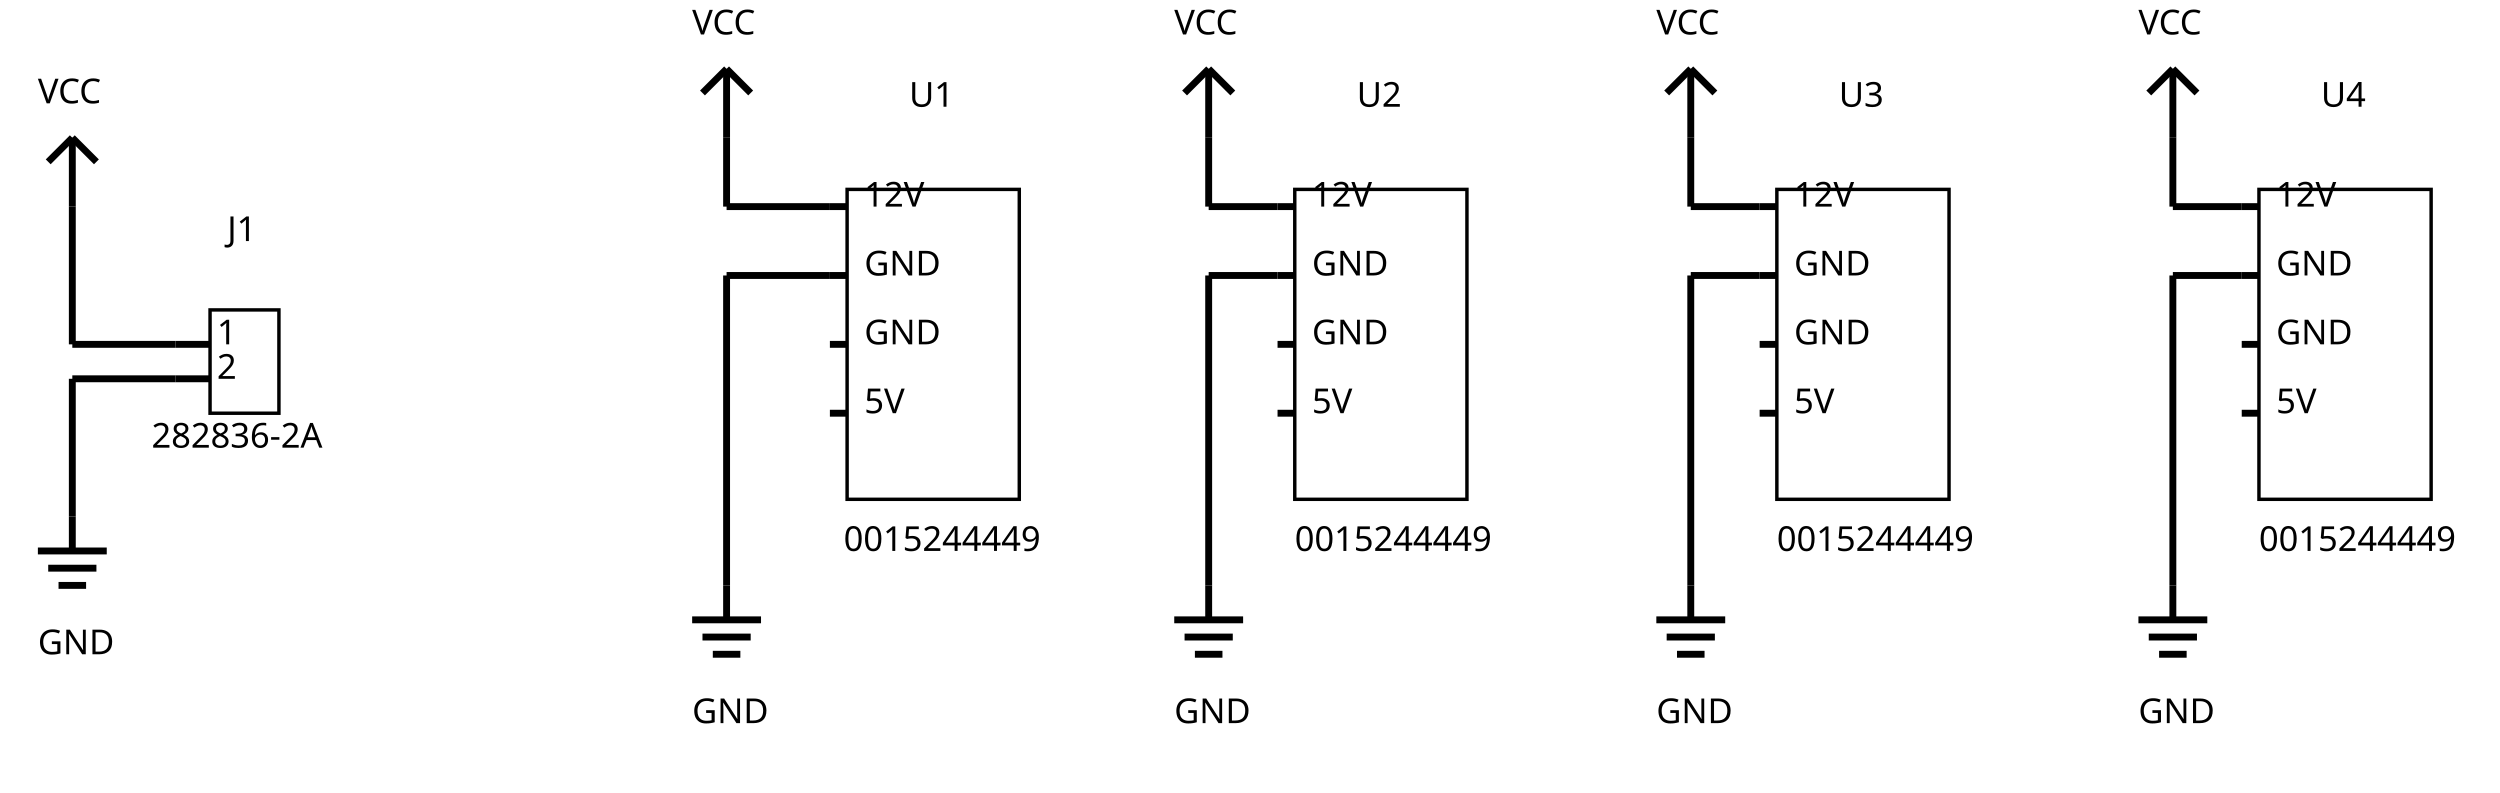
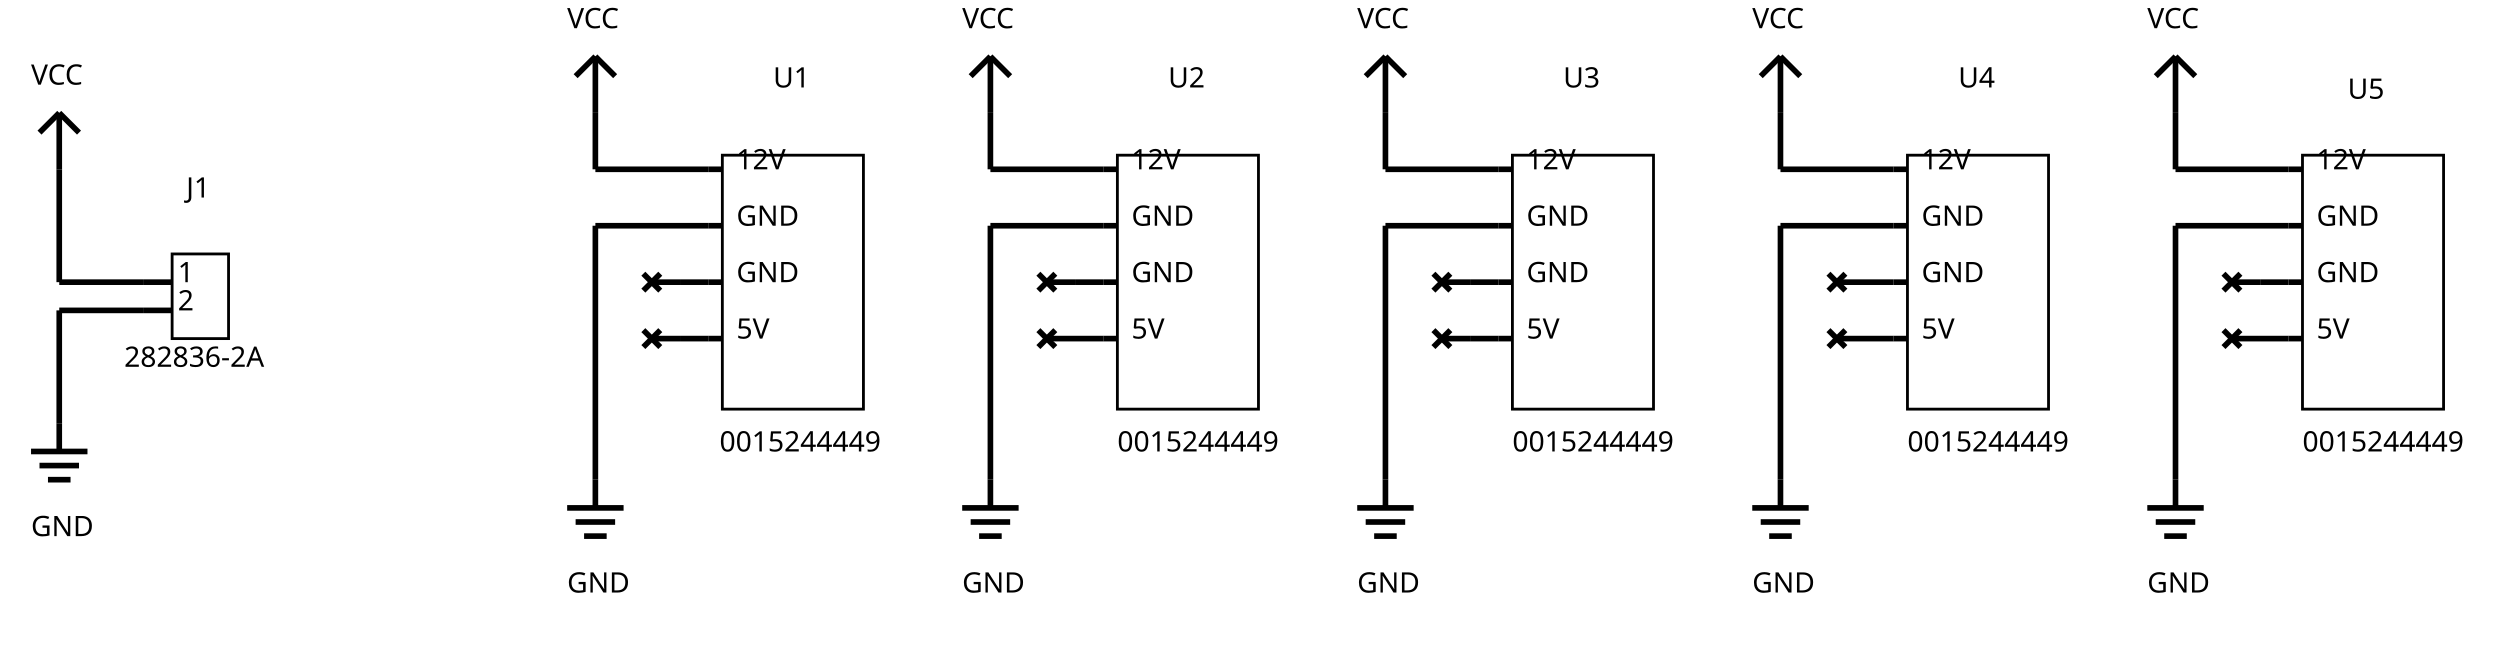
- <svg xmlns="http://www.w3.org/2000/svg" width="726" height="230" x="0" y="0">
+ <svg xmlns="http://www.w3.org/2000/svg" width="886" height="230" x="0" y="0">
+   <text x="554" y="31" font-size="10" font-family="sans-serif" text-anchor="start" alignment-baseline="hanging">U3</text>
+   <text x="761" y="10" font-size="10" font-family="sans-serif" text-anchor="start" alignment-baseline="hanging">VCC</text>
+   <text x="201" y="210" font-size="10" font-family="sans-serif" text-anchor="start" alignment-baseline="hanging">GND</text>
+   <text x="11" y="30" font-size="10" font-family="sans-serif" text-anchor="start" alignment-baseline="hanging">VCC</text>
+   <text x="694" y="31" font-size="10" font-family="sans-serif" text-anchor="start" alignment-baseline="hanging">U4</text>
+   <text x="396" y="160" font-size="10" font-family="sans-serif" text-anchor="start" alignment-baseline="hanging">0015244449</text>
+   <text x="274" y="31" font-size="10" font-family="sans-serif" text-anchor="start" alignment-baseline="hanging">U1</text>
+   <text x="341" y="10" font-size="10" font-family="sans-serif" text-anchor="start" alignment-baseline="hanging">VCC</text>
+   <text x="621" y="10" font-size="10" font-family="sans-serif" text-anchor="start" alignment-baseline="hanging">VCC</text>
+   <text x="761" y="210" font-size="10" font-family="sans-serif" text-anchor="start" alignment-baseline="hanging">GND</text>
+   <text x="44" y="130" font-size="10" font-family="sans-serif" text-anchor="start" alignment-baseline="hanging">282836-2A</text>
+   <text x="536" y="160" font-size="10" font-family="sans-serif" text-anchor="start" alignment-baseline="hanging">0015244449</text>
+   <text x="621" y="210" font-size="10" font-family="sans-serif" text-anchor="start" alignment-baseline="hanging">GND</text>
+   <text x="66" y="70" font-size="10" font-family="sans-serif" text-anchor="start" alignment-baseline="hanging">J1</text>
+   <text x="816" y="160" font-size="10" font-family="sans-serif" text-anchor="start" alignment-baseline="hanging">0015244449</text>
  <text x="201" y="10" font-size="10" font-family="sans-serif" text-anchor="start" alignment-baseline="hanging">VCC</text>
-   <text x="376" y="160" font-size="10" font-family="sans-serif" text-anchor="start" alignment-baseline="hanging">0015244449</text>
+   <text x="481" y="210" font-size="10" font-family="sans-serif" text-anchor="start" alignment-baseline="hanging">GND</text>
+   <text x="676" y="160" font-size="10" font-family="sans-serif" text-anchor="start" alignment-baseline="hanging">0015244449</text>
+   <text x="255" y="160" font-size="10" font-family="sans-serif" text-anchor="start" alignment-baseline="hanging">0015244449</text>
  <text x="11" y="190" font-size="10" font-family="sans-serif" text-anchor="start" alignment-baseline="hanging">GND</text>
-   <text x="621" y="10" font-size="10" font-family="sans-serif" text-anchor="start" alignment-baseline="hanging">VCC</text>
-   <text x="394" y="31" font-size="10" font-family="sans-serif" text-anchor="start" alignment-baseline="hanging">U2</text>
-   <text x="201" y="210" font-size="10" font-family="sans-serif" text-anchor="start" alignment-baseline="hanging">GND</text>
-   <text x="44" y="130" font-size="10" font-family="sans-serif" text-anchor="start" alignment-baseline="hanging">282836-2A</text>
-   <text x="11" y="30" font-size="10" font-family="sans-serif" text-anchor="start" alignment-baseline="hanging">VCC</text>
+   <text x="414" y="31" font-size="10" font-family="sans-serif" text-anchor="start" alignment-baseline="hanging">U2</text>
  <text x="481" y="10" font-size="10" font-family="sans-serif" text-anchor="start" alignment-baseline="hanging">VCC</text>
-   <text x="516" y="160" font-size="10" font-family="sans-serif" text-anchor="start" alignment-baseline="hanging">0015244449</text>
-   <text x="621" y="210" font-size="10" font-family="sans-serif" text-anchor="start" alignment-baseline="hanging">GND</text>
-   <text x="481" y="210" font-size="10" font-family="sans-serif" text-anchor="start" alignment-baseline="hanging">GND</text>
-   <text x="534" y="31" font-size="10" font-family="sans-serif" text-anchor="start" alignment-baseline="hanging">U3</text>
-   <text x="656" y="160" font-size="10" font-family="sans-serif" text-anchor="start" alignment-baseline="hanging">0015244449</text>
-   <text x="264" y="31" font-size="10" font-family="sans-serif" text-anchor="start" alignment-baseline="hanging">U1</text>
-   <text x="341" y="10" font-size="10" font-family="sans-serif" text-anchor="start" alignment-baseline="hanging">VCC</text>
-   <text x="674" y="31" font-size="10" font-family="sans-serif" text-anchor="start" alignment-baseline="hanging">U4</text>
+   <text x="832" y="35" font-size="10" font-family="sans-serif" text-anchor="start" alignment-baseline="hanging">U5</text>
  <text x="341" y="210" font-size="10" font-family="sans-serif" text-anchor="start" alignment-baseline="hanging">GND</text>
-   <text x="66" y="70" font-size="10" font-family="sans-serif" text-anchor="start" alignment-baseline="hanging">J1</text>
-   <text x="245" y="160" font-size="10" font-family="sans-serif" text-anchor="start" alignment-baseline="hanging">0015244449</text>
-   <rect width="50" height="90" x="516" y="55" style="stroke: #000; stroke-width: 1; fill: none;" />
-   <line x1="511" y1="60" x2="516" y2="60" stroke-width="2" stroke="black" />
-   <text x="521" y="60" font-size="10" font-family="sans-serif" text-anchor="start" alignment-baseline="middle">12V</text>
-   <line x1="511" y1="80" x2="516" y2="80" stroke-width="2" stroke="black" />
-   <text x="521" y="80" font-size="10" font-family="sans-serif" text-anchor="start" alignment-baseline="middle">GND</text>
-   <line x1="511" y1="100" x2="516" y2="100" stroke-width="2" stroke="black" />
-   <text x="521" y="100" font-size="10" font-family="sans-serif" text-anchor="start" alignment-baseline="middle">GND</text>
-   <line x1="511" y1="120" x2="516" y2="120" stroke-width="2" stroke="black" />
-   <text x="521" y="120" font-size="10" font-family="sans-serif" text-anchor="start" alignment-baseline="middle">5V</text>
-   <line x1="491" y1="40" x2="491" y2="20" stroke-width="2" stroke="black" />
-   <line x1="491" y1="20" x2="484" y2="27" stroke-width="2" stroke="black" />
-   <line x1="491" y1="20" x2="498" y2="27" stroke-width="2" stroke="black" />
+   <line x1="491" y1="170" x2="491" y2="180" stroke-width="2" stroke="black" />
+   <line x1="481" y1="180" x2="501" y2="180" stroke-width="2" stroke="black" />
+   <line x1="484" y1="185" x2="498" y2="185" stroke-width="2" stroke="black" />
+   <line x1="487" y1="190" x2="495" y2="190" stroke-width="2" stroke="black" />
  <line x1="631" y1="170" x2="631" y2="180" stroke-width="2" stroke="black" />
  <line x1="621" y1="180" x2="641" y2="180" stroke-width="2" stroke="black" />
  <line x1="624" y1="185" x2="638" y2="185" stroke-width="2" stroke="black" />
  <line x1="627" y1="190" x2="635" y2="190" stroke-width="2" stroke="black" />
-   <line x1="21" y1="150" x2="21" y2="160" stroke-width="2" stroke="black" />
-   <line x1="11" y1="160" x2="31" y2="160" stroke-width="2" stroke="black" />
-   <line x1="14" y1="165" x2="28" y2="165" stroke-width="2" stroke="black" />
-   <line x1="17" y1="170" x2="25" y2="170" stroke-width="2" stroke="black" />
-   <line x1="21" y1="60" x2="21" y2="40" stroke-width="2" stroke="black" />
-   <line x1="21" y1="40" x2="14" y2="47" stroke-width="2" stroke="black" />
-   <line x1="21" y1="40" x2="28" y2="47" stroke-width="2" stroke="black" />
-   <line x1="211" y1="170" x2="211" y2="180" stroke-width="2" stroke="black" />
-   <line x1="201" y1="180" x2="221" y2="180" stroke-width="2" stroke="black" />
-   <line x1="204" y1="185" x2="218" y2="185" stroke-width="2" stroke="black" />
-   <line x1="207" y1="190" x2="215" y2="190" stroke-width="2" stroke="black" />
+   <line x1="648" y1="97" x2="654" y2="103" stroke-width="2" stroke="black" />
+   <line x1="648" y1="103" x2="654" y2="97" stroke-width="2" stroke="black" />
+   <line x1="228" y1="117" x2="234" y2="123" stroke-width="2" stroke="black" />
+   <line x1="228" y1="123" x2="234" y2="117" stroke-width="2" stroke="black" />
+   <line x1="788" y1="97" x2="794" y2="103" stroke-width="2" stroke="black" />
+   <line x1="788" y1="103" x2="794" y2="97" stroke-width="2" stroke="black" />
+   <rect width="50" height="90" x="536" y="55" style="stroke: #000; stroke-width: 1; fill: none;" />
+   <line x1="531" y1="60" x2="536" y2="60" stroke-width="2" stroke="black" />
+   <text x="541" y="60" font-size="10" font-family="sans-serif" text-anchor="start" alignment-baseline="middle">12V</text>
+   <line x1="531" y1="80" x2="536" y2="80" stroke-width="2" stroke="black" />
+   <text x="541" y="80" font-size="10" font-family="sans-serif" text-anchor="start" alignment-baseline="middle">GND</text>
+   <line x1="531" y1="100" x2="536" y2="100" stroke-width="2" stroke="black" />
+   <text x="541" y="100" font-size="10" font-family="sans-serif" text-anchor="start" alignment-baseline="middle">GND</text>
+   <line x1="531" y1="120" x2="536" y2="120" stroke-width="2" stroke="black" />
+   <text x="541" y="120" font-size="10" font-family="sans-serif" text-anchor="start" alignment-baseline="middle">5V</text>
+   <line x1="631" y1="40" x2="631" y2="20" stroke-width="2" stroke="black" />
+   <line x1="631" y1="20" x2="624" y2="27" stroke-width="2" stroke="black" />
+   <line x1="631" y1="20" x2="638" y2="27" stroke-width="2" stroke="black" />
+   <line x1="508" y1="97" x2="514" y2="103" stroke-width="2" stroke="black" />
+   <line x1="508" y1="103" x2="514" y2="97" stroke-width="2" stroke="black" />
  <rect width="20" height="30" x="61" y="90" style="stroke: #000; stroke-width: 1; fill: none;" />
  <line x1="51" y1="100" x2="61" y2="100" stroke-width="2" stroke="black" />
  <text x="63" y="100" font-size="10" font-family="sans-serif" text-anchor="start" alignment-baseline="middle">1</text>
  <line x1="51" y1="110" x2="61" y2="110" stroke-width="2" stroke="black" />
  <text x="63" y="110" font-size="10" font-family="sans-serif" text-anchor="start" alignment-baseline="middle">2</text>
-   <line x1="631" y1="40" x2="631" y2="20" stroke-width="2" stroke="black" />
-   <line x1="631" y1="20" x2="624" y2="27" stroke-width="2" stroke="black" />
-   <line x1="631" y1="20" x2="638" y2="27" stroke-width="2" stroke="black" />
-   <rect width="50" height="90" x="656" y="55" style="stroke: #000; stroke-width: 1; fill: none;" />
-   <line x1="651" y1="60" x2="656" y2="60" stroke-width="2" stroke="black" />
-   <text x="661" y="60" font-size="10" font-family="sans-serif" text-anchor="start" alignment-baseline="middle">12V</text>
-   <line x1="651" y1="80" x2="656" y2="80" stroke-width="2" stroke="black" />
-   <text x="661" y="80" font-size="10" font-family="sans-serif" text-anchor="start" alignment-baseline="middle">GND</text>
-   <line x1="651" y1="100" x2="656" y2="100" stroke-width="2" stroke="black" />
-   <text x="661" y="100" font-size="10" font-family="sans-serif" text-anchor="start" alignment-baseline="middle">GND</text>
-   <line x1="651" y1="120" x2="656" y2="120" stroke-width="2" stroke="black" />
-   <text x="661" y="120" font-size="10" font-family="sans-serif" text-anchor="start" alignment-baseline="middle">5V</text>
-   <line x1="351" y1="40" x2="351" y2="20" stroke-width="2" stroke="black" />
-   <line x1="351" y1="20" x2="344" y2="27" stroke-width="2" stroke="black" />
-   <line x1="351" y1="20" x2="358" y2="27" stroke-width="2" stroke="black" />
+   <line x1="211" y1="170" x2="211" y2="180" stroke-width="2" stroke="black" />
+   <line x1="201" y1="180" x2="221" y2="180" stroke-width="2" stroke="black" />
+   <line x1="204" y1="185" x2="218" y2="185" stroke-width="2" stroke="black" />
+   <line x1="207" y1="190" x2="215" y2="190" stroke-width="2" stroke="black" />
+   <line x1="771" y1="40" x2="771" y2="20" stroke-width="2" stroke="black" />
+   <line x1="771" y1="20" x2="764" y2="27" stroke-width="2" stroke="black" />
+   <line x1="771" y1="20" x2="778" y2="27" stroke-width="2" stroke="black" />
  <line x1="211" y1="40" x2="211" y2="20" stroke-width="2" stroke="black" />
  <line x1="211" y1="20" x2="204" y2="27" stroke-width="2" stroke="black" />
  <line x1="211" y1="20" x2="218" y2="27" stroke-width="2" stroke="black" />
-   <rect width="50" height="90" x="376" y="55" style="stroke: #000; stroke-width: 1; fill: none;" />
-   <line x1="371" y1="60" x2="376" y2="60" stroke-width="2" stroke="black" />
-   <text x="381" y="60" font-size="10" font-family="sans-serif" text-anchor="start" alignment-baseline="middle">12V</text>
-   <line x1="371" y1="80" x2="376" y2="80" stroke-width="2" stroke="black" />
-   <text x="381" y="80" font-size="10" font-family="sans-serif" text-anchor="start" alignment-baseline="middle">GND</text>
-   <line x1="371" y1="100" x2="376" y2="100" stroke-width="2" stroke="black" />
-   <text x="381" y="100" font-size="10" font-family="sans-serif" text-anchor="start" alignment-baseline="middle">GND</text>
-   <line x1="371" y1="120" x2="376" y2="120" stroke-width="2" stroke="black" />
-   <text x="381" y="120" font-size="10" font-family="sans-serif" text-anchor="start" alignment-baseline="middle">5V</text>
-   <line x1="491" y1="170" x2="491" y2="180" stroke-width="2" stroke="black" />
-   <line x1="481" y1="180" x2="501" y2="180" stroke-width="2" stroke="black" />
-   <line x1="484" y1="185" x2="498" y2="185" stroke-width="2" stroke="black" />
-   <line x1="487" y1="190" x2="495" y2="190" stroke-width="2" stroke="black" />
-   <rect width="50" height="90" x="246" y="55" style="stroke: #000; stroke-width: 1; fill: none;" />
-   <line x1="241" y1="60" x2="246" y2="60" stroke-width="2" stroke="black" />
-   <text x="251" y="60" font-size="10" font-family="sans-serif" text-anchor="start" alignment-baseline="middle">12V</text>
-   <line x1="241" y1="80" x2="246" y2="80" stroke-width="2" stroke="black" />
-   <text x="251" y="80" font-size="10" font-family="sans-serif" text-anchor="start" alignment-baseline="middle">GND</text>
-   <line x1="241" y1="100" x2="246" y2="100" stroke-width="2" stroke="black" />
-   <text x="251" y="100" font-size="10" font-family="sans-serif" text-anchor="start" alignment-baseline="middle">GND</text>
-   <line x1="241" y1="120" x2="246" y2="120" stroke-width="2" stroke="black" />
-   <text x="251" y="120" font-size="10" font-family="sans-serif" text-anchor="start" alignment-baseline="middle">5V</text>
+   <line x1="648" y1="117" x2="654" y2="123" stroke-width="2" stroke="black" />
+   <line x1="648" y1="123" x2="654" y2="117" stroke-width="2" stroke="black" />
+   <line x1="228" y1="97" x2="234" y2="103" stroke-width="2" stroke="black" />
+   <line x1="228" y1="103" x2="234" y2="97" stroke-width="2" stroke="black" />
+   <line x1="21" y1="150" x2="21" y2="160" stroke-width="2" stroke="black" />
+   <line x1="11" y1="160" x2="31" y2="160" stroke-width="2" stroke="black" />
+   <line x1="14" y1="165" x2="28" y2="165" stroke-width="2" stroke="black" />
+   <line x1="17" y1="170" x2="25" y2="170" stroke-width="2" stroke="black" />
+   <line x1="491" y1="40" x2="491" y2="20" stroke-width="2" stroke="black" />
+   <line x1="491" y1="20" x2="484" y2="27" stroke-width="2" stroke="black" />
+   <line x1="491" y1="20" x2="498" y2="27" stroke-width="2" stroke="black" />
+   <line x1="368" y1="117" x2="374" y2="123" stroke-width="2" stroke="black" />
+   <line x1="368" y1="123" x2="374" y2="117" stroke-width="2" stroke="black" />
+   <line x1="368" y1="97" x2="374" y2="103" stroke-width="2" stroke="black" />
+   <line x1="368" y1="103" x2="374" y2="97" stroke-width="2" stroke="black" />
+   <line x1="21" y1="60" x2="21" y2="40" stroke-width="2" stroke="black" />
+   <line x1="21" y1="40" x2="14" y2="47" stroke-width="2" stroke="black" />
+   <line x1="21" y1="40" x2="28" y2="47" stroke-width="2" stroke="black" />
+   <line x1="508" y1="117" x2="514" y2="123" stroke-width="2" stroke="black" />
+   <line x1="508" y1="123" x2="514" y2="117" stroke-width="2" stroke="black" />
+   <rect width="50" height="90" x="676" y="55" style="stroke: #000; stroke-width: 1; fill: none;" />
+   <line x1="671" y1="60" x2="676" y2="60" stroke-width="2" stroke="black" />
+   <text x="681" y="60" font-size="10" font-family="sans-serif" text-anchor="start" alignment-baseline="middle">12V</text>
+   <line x1="671" y1="80" x2="676" y2="80" stroke-width="2" stroke="black" />
+   <text x="681" y="80" font-size="10" font-family="sans-serif" text-anchor="start" alignment-baseline="middle">GND</text>
+   <line x1="671" y1="100" x2="676" y2="100" stroke-width="2" stroke="black" />
+   <text x="681" y="100" font-size="10" font-family="sans-serif" text-anchor="start" alignment-baseline="middle">GND</text>
+   <line x1="671" y1="120" x2="676" y2="120" stroke-width="2" stroke="black" />
+   <text x="681" y="120" font-size="10" font-family="sans-serif" text-anchor="start" alignment-baseline="middle">5V</text>
  <line x1="351" y1="170" x2="351" y2="180" stroke-width="2" stroke="black" />
  <line x1="341" y1="180" x2="361" y2="180" stroke-width="2" stroke="black" />
  <line x1="344" y1="185" x2="358" y2="185" stroke-width="2" stroke="black" />
  <line x1="347" y1="190" x2="355" y2="190" stroke-width="2" stroke="black" />
-   <line x1="631" y1="60" x2="651" y2="60" stroke-width="2" stroke="black" />
-   <line x1="491" y1="80" x2="491" y2="170" stroke-width="2" stroke="black" />
-   <line x1="511" y1="80" x2="491" y2="80" stroke-width="2" stroke="black" />
+   <line x1="788" y1="117" x2="794" y2="123" stroke-width="2" stroke="black" />
+   <line x1="788" y1="123" x2="794" y2="117" stroke-width="2" stroke="black" />
+   <line x1="771" y1="170" x2="771" y2="180" stroke-width="2" stroke="black" />
+   <line x1="761" y1="180" x2="781" y2="180" stroke-width="2" stroke="black" />
+   <line x1="764" y1="185" x2="778" y2="185" stroke-width="2" stroke="black" />
+   <line x1="767" y1="190" x2="775" y2="190" stroke-width="2" stroke="black" />
+   <line x1="351" y1="40" x2="351" y2="20" stroke-width="2" stroke="black" />
+   <line x1="351" y1="20" x2="344" y2="27" stroke-width="2" stroke="black" />
+   <line x1="351" y1="20" x2="358" y2="27" stroke-width="2" stroke="black" />
+   <rect width="50" height="90" x="256" y="55" style="stroke: #000; stroke-width: 1; fill: none;" />
+   <line x1="251" y1="60" x2="256" y2="60" stroke-width="2" stroke="black" />
+   <text x="261" y="60" font-size="10" font-family="sans-serif" text-anchor="start" alignment-baseline="middle">12V</text>
+   <line x1="251" y1="80" x2="256" y2="80" stroke-width="2" stroke="black" />
+   <text x="261" y="80" font-size="10" font-family="sans-serif" text-anchor="start" alignment-baseline="middle">GND</text>
+   <line x1="251" y1="100" x2="256" y2="100" stroke-width="2" stroke="black" />
+   <text x="261" y="100" font-size="10" font-family="sans-serif" text-anchor="start" alignment-baseline="middle">GND</text>
+   <line x1="251" y1="120" x2="256" y2="120" stroke-width="2" stroke="black" />
+   <text x="261" y="120" font-size="10" font-family="sans-serif" text-anchor="start" alignment-baseline="middle">5V</text>
+   <rect width="50" height="90" x="396" y="55" style="stroke: #000; stroke-width: 1; fill: none;" />
+   <line x1="391" y1="60" x2="396" y2="60" stroke-width="2" stroke="black" />
+   <text x="401" y="60" font-size="10" font-family="sans-serif" text-anchor="start" alignment-baseline="middle">12V</text>
+   <line x1="391" y1="80" x2="396" y2="80" stroke-width="2" stroke="black" />
+   <text x="401" y="80" font-size="10" font-family="sans-serif" text-anchor="start" alignment-baseline="middle">GND</text>
+   <line x1="391" y1="100" x2="396" y2="100" stroke-width="2" stroke="black" />
+   <text x="401" y="100" font-size="10" font-family="sans-serif" text-anchor="start" alignment-baseline="middle">GND</text>
+   <line x1="391" y1="120" x2="396" y2="120" stroke-width="2" stroke="black" />
+   <text x="401" y="120" font-size="10" font-family="sans-serif" text-anchor="start" alignment-baseline="middle">5V</text>
+   <rect width="50" height="90" x="816" y="55" style="stroke: #000; stroke-width: 1; fill: none;" />
+   <line x1="811" y1="60" x2="816" y2="60" stroke-width="2" stroke="black" />
+   <text x="821" y="60" font-size="10" font-family="sans-serif" text-anchor="start" alignment-baseline="middle">12V</text>
+   <line x1="811" y1="80" x2="816" y2="80" stroke-width="2" stroke="black" />
+   <text x="821" y="80" font-size="10" font-family="sans-serif" text-anchor="start" alignment-baseline="middle">GND</text>
+   <line x1="811" y1="100" x2="816" y2="100" stroke-width="2" stroke="black" />
+   <text x="821" y="100" font-size="10" font-family="sans-serif" text-anchor="start" alignment-baseline="middle">GND</text>
+   <line x1="811" y1="120" x2="816" y2="120" stroke-width="2" stroke="black" />
+   <text x="821" y="120" font-size="10" font-family="sans-serif" text-anchor="start" alignment-baseline="middle">5V</text>
+   <line x1="371" y1="120" x2="391" y2="120" stroke-width="2" stroke="black" />
+   <line x1="391" y1="80" x2="351" y2="80" stroke-width="2" stroke="black" />
+   <line x1="631" y1="80" x2="671" y2="80" stroke-width="2" stroke="black" />
+   <line x1="351" y1="170" x2="351" y2="80" stroke-width="2" stroke="black" />
+   <line x1="801" y1="100" x2="811" y2="100" stroke-width="2" stroke="black" />
+   <line x1="811" y1="120" x2="791" y2="120" stroke-width="2" stroke="black" />
+   <line x1="671" y1="120" x2="651" y2="120" stroke-width="2" stroke="black" />
+   <line x1="521" y1="120" x2="511" y2="120" stroke-width="2" stroke="black" />
+   <line x1="521" y1="120" x2="531" y2="120" stroke-width="2" stroke="black" />
+   <line x1="241" y1="120" x2="251" y2="120" stroke-width="2" stroke="black" />
+   <line x1="241" y1="120" x2="231" y2="120" stroke-width="2" stroke="black" />
  <line x1="351" y1="40" x2="351" y2="60" stroke-width="2" stroke="black" />
  <line x1="211" y1="170" x2="211" y2="80" stroke-width="2" stroke="black" />
  <line x1="21" y1="110" x2="51" y2="110" stroke-width="2" stroke="black" />
  <line x1="21" y1="110" x2="21" y2="150" stroke-width="2" stroke="black" />
-   <line x1="241" y1="80" x2="211" y2="80" stroke-width="2" stroke="black" />
+   <line x1="251" y1="80" x2="211" y2="80" stroke-width="2" stroke="black" />
+   <line x1="791" y1="100" x2="801" y2="100" stroke-width="2" stroke="black" />
  <line x1="21" y1="100" x2="51" y2="100" stroke-width="2" stroke="black" />
  <line x1="21" y1="100" x2="21" y2="60" stroke-width="2" stroke="black" />
+   <line x1="631" y1="170" x2="631" y2="80" stroke-width="2" stroke="black" />
+   <line x1="771" y1="80" x2="771" y2="170" stroke-width="2" stroke="black" />
+   <line x1="771" y1="40" x2="771" y2="60" stroke-width="2" stroke="black" />
+   <line x1="241" y1="100" x2="231" y2="100" stroke-width="2" stroke="black" />
+   <line x1="491" y1="80" x2="491" y2="170" stroke-width="2" stroke="black" />
+   <line x1="491" y1="80" x2="531" y2="80" stroke-width="2" stroke="black" />
+   <line x1="521" y1="100" x2="531" y2="100" stroke-width="2" stroke="black" />
+   <line x1="521" y1="100" x2="511" y2="100" stroke-width="2" stroke="black" />
+   <line x1="811" y1="80" x2="771" y2="80" stroke-width="2" stroke="black" />
+   <line x1="251" y1="100" x2="241" y2="100" stroke-width="2" stroke="black" />
+   <line x1="381" y1="100" x2="391" y2="100" stroke-width="2" stroke="black" />
+   <line x1="381" y1="100" x2="371" y2="100" stroke-width="2" stroke="black" />
+   <line x1="811" y1="60" x2="771" y2="60" stroke-width="2" stroke="black" />
+   <line x1="391" y1="60" x2="351" y2="60" stroke-width="2" stroke="black" />
+   <line x1="491" y1="60" x2="491" y2="40" stroke-width="2" stroke="black" />
+   <line x1="491" y1="60" x2="531" y2="60" stroke-width="2" stroke="black" />
  <line x1="211" y1="60" x2="211" y2="40" stroke-width="2" stroke="black" />
-   <line x1="211" y1="60" x2="241" y2="60" stroke-width="2" stroke="black" />
-   <line x1="351" y1="80" x2="371" y2="80" stroke-width="2" stroke="black" />
-   <line x1="351" y1="80" x2="351" y2="170" stroke-width="2" stroke="black" />
-   <line x1="631" y1="80" x2="651" y2="80" stroke-width="2" stroke="black" />
-   <line x1="631" y1="80" x2="631" y2="170" stroke-width="2" stroke="black" />
-   <line x1="631" y1="40" x2="631" y2="60" stroke-width="2" stroke="black" />
-   <line x1="371" y1="60" x2="351" y2="60" stroke-width="2" stroke="black" />
-   <line x1="491" y1="60" x2="491" y2="40" stroke-width="2" stroke="black" />
-   <line x1="491" y1="60" x2="511" y2="60" stroke-width="2" stroke="black" />
+   <line x1="211" y1="60" x2="251" y2="60" stroke-width="2" stroke="black" />
+   <line x1="651" y1="100" x2="671" y2="100" stroke-width="2" stroke="black" />
+   <line x1="631" y1="60" x2="631" y2="40" stroke-width="2" stroke="black" />
+   <line x1="631" y1="60" x2="671" y2="60" stroke-width="2" stroke="black" />
</svg>
